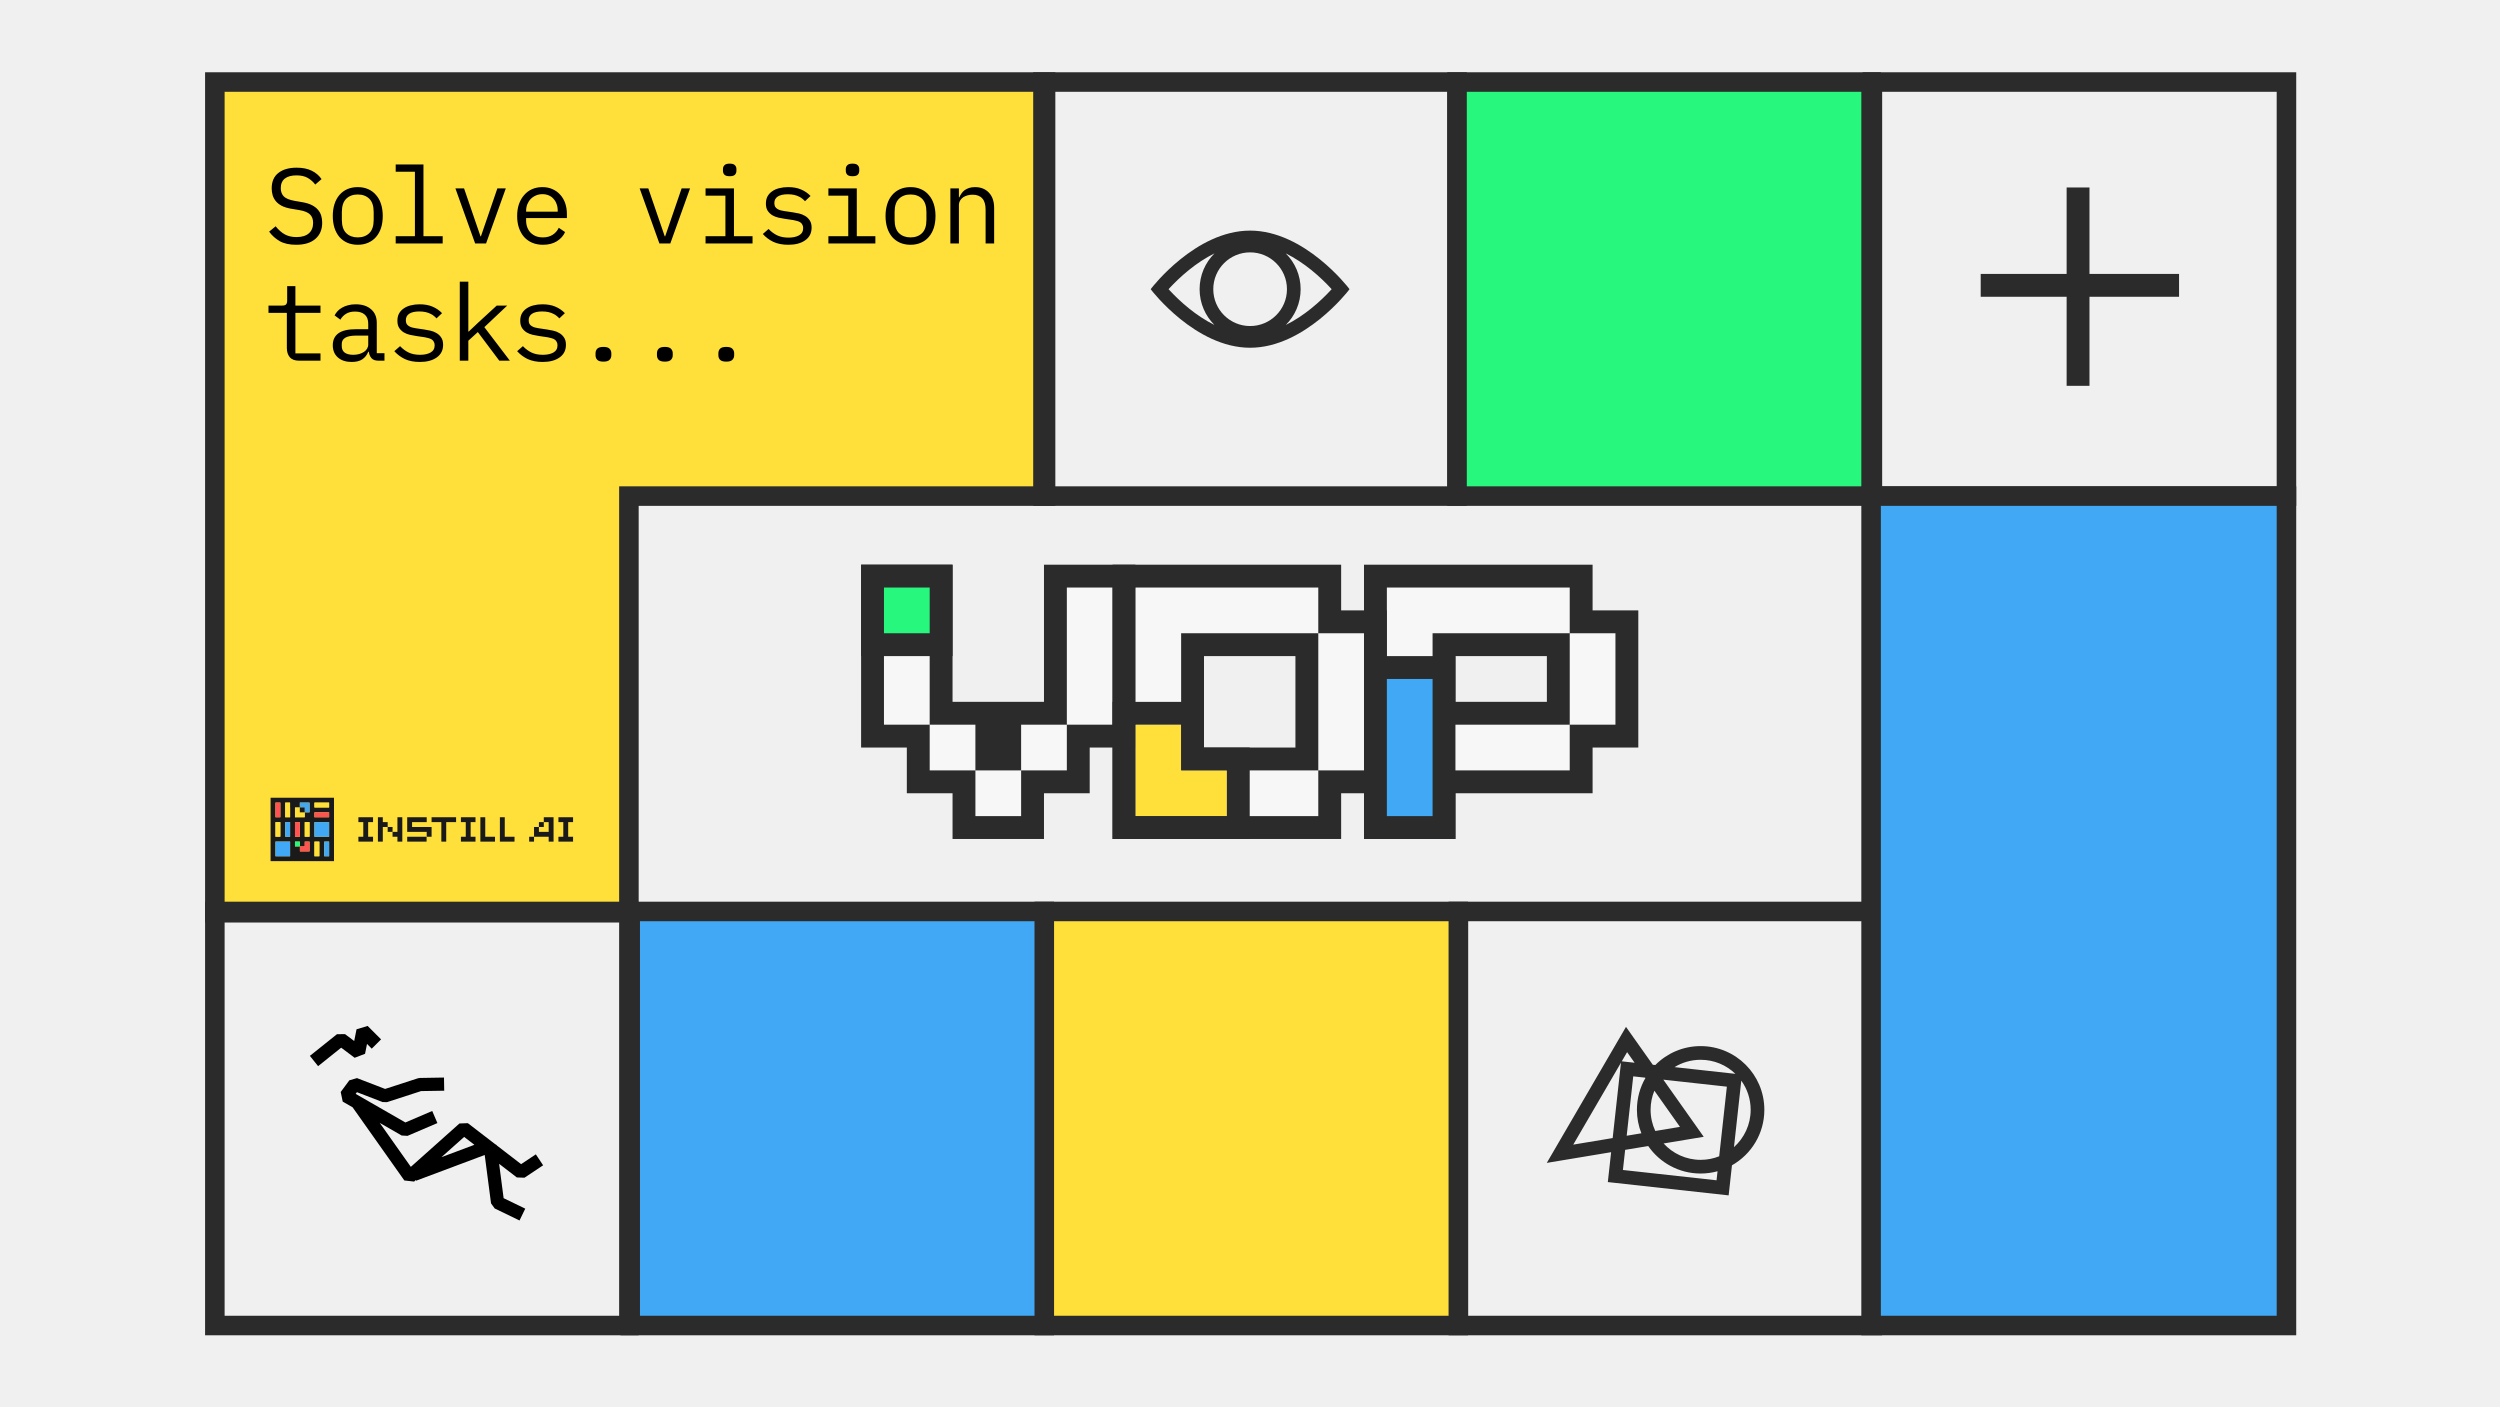
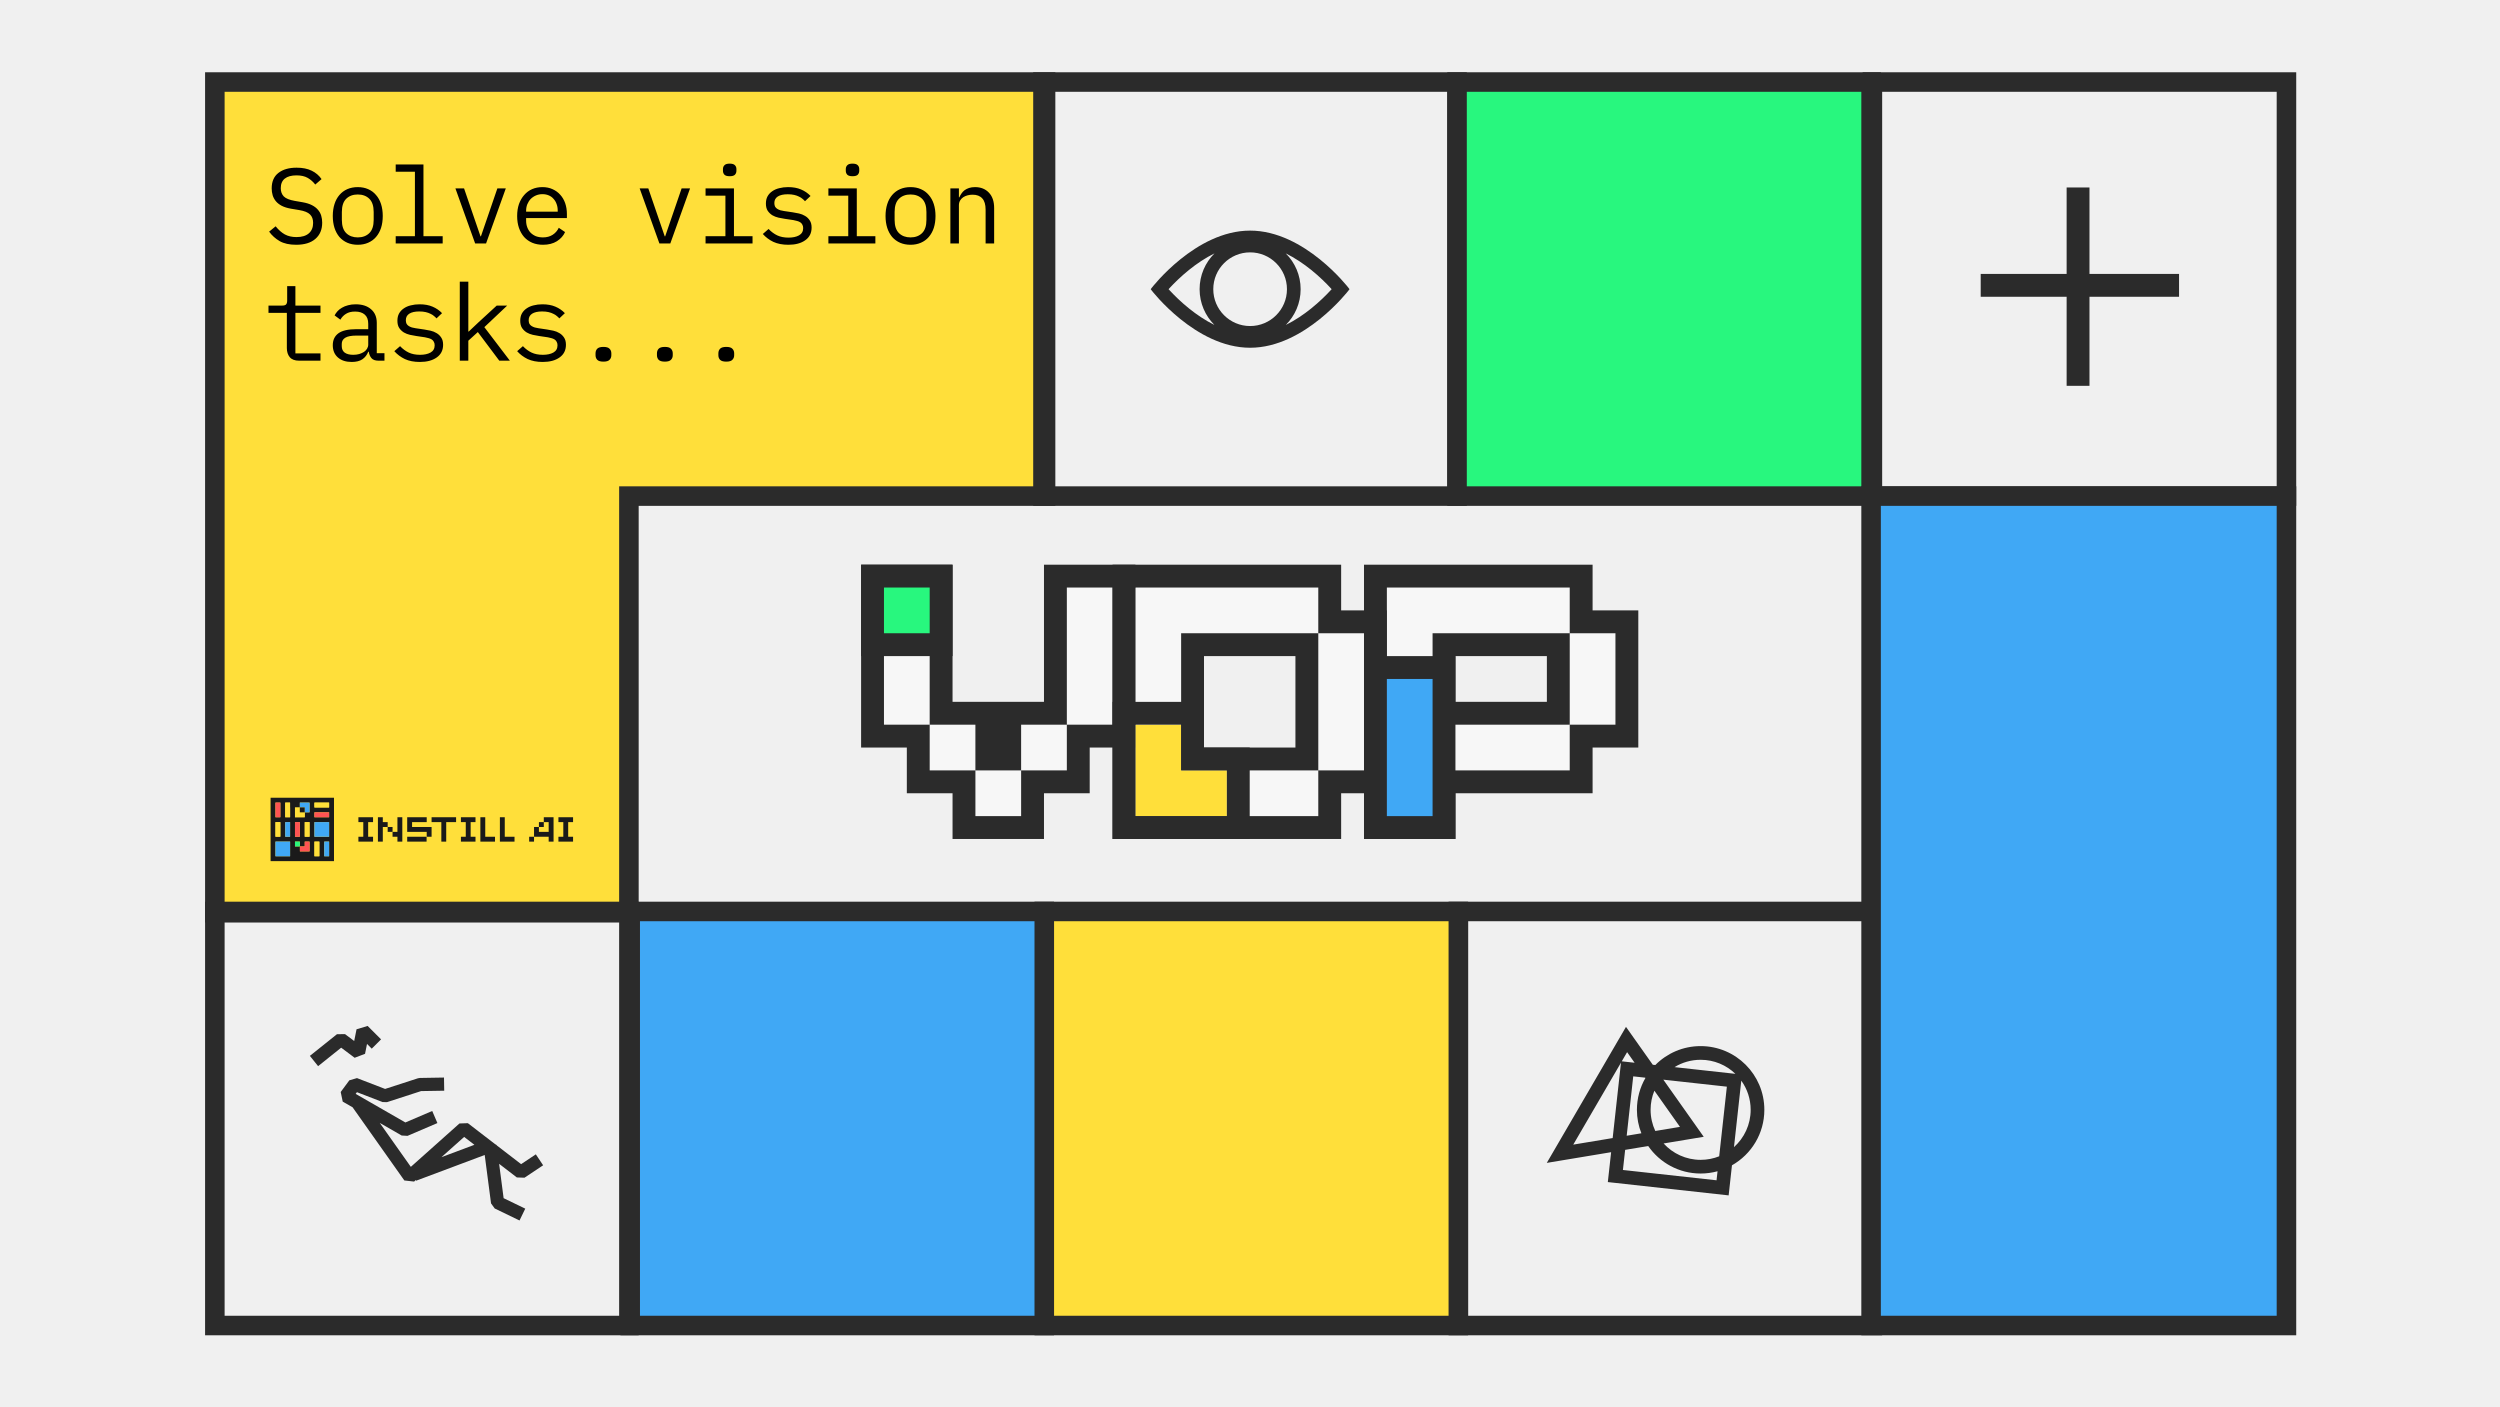
<svg xmlns="http://www.w3.org/2000/svg" width="1920" height="1080" viewBox="0 0 1920 1080" fill="none">
  <path fill-rule="evenodd" clip-rule="evenodd" d="M803 381L803 63L483 63L165 63L165 381L165 701L483 701L483 381L803 381Z" fill="#FFDF3A" />
  <path d="M803 63L810.5 63L810.5 55.5L803 55.5L803 63ZM803 381L803 388.5L810.5 388.5L810.5 381L803 381ZM483 63L483 55.5L483 63ZM165 63L165 55.5L157.5 55.5L157.5 63L165 63ZM165 701L157.5 701L157.5 708.5L165 708.5L165 701ZM483 701L483 708.5L490.5 708.5L490.5 701L483 701ZM483 381L483 373.5L475.5 373.5L475.5 381L483 381ZM795.5 63L795.5 381L810.5 381L810.5 63L795.5 63ZM483 70.5L803 70.5L803 55.5L483 55.5L483 70.5ZM165 70.5L483 70.5L483 55.5L165 55.5L165 70.5ZM172.5 381L172.5 63L157.5 63L157.5 381L172.5 381ZM172.5 701L172.5 381L157.5 381L157.5 701L172.5 701ZM483 693.5L165 693.5L165 708.5L483 708.5L483 693.5ZM475.5 381L475.5 701L490.5 701L490.5 381L475.5 381ZM803 373.5L483 373.5L483 388.5L803 388.5L803 373.5Z" fill="#2B2B2B" />
  <mask id="path-3-outside-1_488_8689" maskUnits="userSpaceOnUse" x="660.889" y="433.223" width="212" height="212" fill="black">
    <rect fill="white" x="660.889" y="433.223" width="212" height="212" />
    <path fill-rule="evenodd" clip-rule="evenodd" d="M714 556.556V451.223H678.889V556.556H714ZM749.112 556.556V591.667H784.222V556.556H819.333V591.667H784.223V626.778H749.112V591.667H714.001V556.556H749.112ZM854.444 451.223V556.556H819.333V451.223H854.444Z" />
  </mask>
  <path fill-rule="evenodd" clip-rule="evenodd" d="M714 556.556V451.223H678.889V556.556H714ZM749.112 556.556V591.667H784.222V556.556H819.333V591.667H784.223V626.778H749.112V591.667H714.001V556.556H749.112ZM854.444 451.223V556.556H819.333V451.223H854.444Z" fill="#F7F7F7" />
  <path d="M714 451.223H731.555V433.667H714V451.223ZM714 556.556V574.112H731.555V556.556H714ZM678.889 451.223V433.667H661.333V451.223H678.889ZM678.889 556.556H661.333V574.112H678.889V556.556ZM749.112 591.667H731.556V609.222H749.112V591.667ZM749.112 556.556H766.667V539.001H749.112V556.556ZM784.222 591.667V609.222H801.778V591.667H784.222ZM784.222 556.556V539.001H766.667V556.556H784.222ZM819.333 556.556H836.889V539.001H819.333V556.556ZM819.333 591.667V609.223H836.889V591.667H819.333ZM784.223 591.667V574.112H766.667V591.667H784.223ZM784.223 626.778V644.333H801.778V626.778H784.223ZM749.112 626.778H731.556V644.333H749.112V626.778ZM749.112 591.667H766.667V574.112H749.112V591.667ZM714.001 591.667H696.445V609.223H714.001V591.667ZM714.001 556.556V539.001H696.445V556.556H714.001ZM854.444 556.556V574.112H872V556.556H854.444ZM854.444 451.223H872V433.667H854.444V451.223ZM819.333 556.556H801.778V574.112H819.333V556.556ZM819.333 451.223V433.667H801.778V451.223H819.333ZM696.444 451.223V556.556H731.555V451.223H696.444ZM678.889 468.778H714V433.667H678.889V468.778ZM696.444 556.556V451.223H661.333V556.556H696.444ZM714 539H678.889V574.112H714V539ZM766.667 591.667V556.556H731.556V591.667H766.667ZM784.222 574.111H749.112V609.222H784.222V574.111ZM766.667 556.556V591.667H801.778V556.556H766.667ZM819.333 539.001H784.222V574.112H819.333V539.001ZM836.889 591.667V556.556H801.778V591.667H836.889ZM784.223 609.223H819.333V574.112H784.223V609.223ZM801.778 626.778V591.667H766.667V626.778H801.778ZM749.112 644.333H784.223V609.222H749.112V644.333ZM731.556 591.667V626.778H766.667V591.667H731.556ZM714.001 609.223H749.112V574.112H714.001V609.223ZM696.445 556.556V591.667H731.556V556.556H696.445ZM749.112 539.001H714.001V574.112H749.112V539.001ZM872 556.556V451.223H836.889V556.556H872ZM819.333 574.112H854.444V539H819.333V574.112ZM801.778 451.223V556.556H836.889V451.223H801.778ZM854.444 433.667H819.333V468.778H854.444V433.667Z" fill="#2B2B2B" mask="url(#path-3-outside-1_488_8689)" />
  <mask id="path-5-outside-2_488_8689" maskUnits="userSpaceOnUse" x="854.002" y="433.223" width="212" height="212" fill="black">
    <rect fill="white" x="854.002" y="433.223" width="212" height="212" />
    <path fill-rule="evenodd" clip-rule="evenodd" d="M907.113 451.223V626.778H872.002V451.223H907.113ZM1012.45 486.334V451.223H907.113V486.334H1012.45V591.667H1047.56V486.334H1012.45ZM1012.45 626.778V591.667H907.113V626.778H1012.45Z" />
  </mask>
  <path fill-rule="evenodd" clip-rule="evenodd" d="M907.113 451.223V626.778H872.002V451.223H907.113ZM1012.45 486.334V451.223H907.113V486.334H1012.45V591.667H1047.56V486.334H1012.45ZM1012.45 626.778V591.667H907.113V626.778H1012.45Z" fill="#F7F7F7" />
  <path d="M907.113 626.778V644.334H924.669V626.778H907.113ZM907.113 451.223H924.669V433.667H907.113V451.223ZM872.002 626.778H854.446V644.334H872.002V626.778ZM872.002 451.223V433.667H854.446V451.223H872.002ZM1012.45 451.223H1030V433.667H1012.45V451.223ZM1012.45 486.334H994.891V503.889H1012.45V486.334ZM907.113 451.223V433.667H889.558V451.223H907.113ZM907.113 486.334H889.558V503.889H907.113V486.334ZM1012.45 486.334H1030V468.778H1012.45V486.334ZM1012.45 591.667H994.891V609.222H1012.45V591.667ZM1047.56 591.667V609.222H1065.11V591.667H1047.56ZM1047.56 486.334H1065.11V468.778H1047.56V486.334ZM1012.45 591.667H1030V574.112H1012.45V591.667ZM1012.45 626.778V644.334H1030V626.778H1012.45ZM907.113 591.667V574.112H889.558V591.667H907.113ZM907.113 626.778H889.558V644.334H907.113V626.778ZM924.669 626.778V451.223H889.558V626.778H924.669ZM872.002 644.334H907.113V609.223H872.002V644.334ZM854.446 451.223V626.778H889.558V451.223H854.446ZM907.113 433.667H872.002V468.778H907.113V433.667ZM994.891 451.223V486.334H1030V451.223H994.891ZM907.113 468.778H1012.45V433.667H907.113V468.778ZM924.669 486.334V451.223H889.558V486.334H924.669ZM1012.45 468.778H907.113V503.889H1012.45V468.778ZM1030 591.667V486.334H994.891V591.667H1030ZM1047.56 574.111H1012.45V609.222H1047.56V574.111ZM1030 486.334V591.667H1065.11V486.334H1030ZM1012.45 503.889H1047.56V468.778H1012.45V503.889ZM994.891 591.667V626.778H1030V591.667H994.891ZM907.113 609.223H1012.45V574.112H907.113V609.223ZM924.669 626.778V591.667H889.558V626.778H924.669ZM1012.45 609.223H907.113V644.334H1012.45V609.223Z" fill="#2B2B2B" mask="url(#path-5-outside-2_488_8689)" />
  <mask id="path-7-outside-3_488_8689" maskUnits="userSpaceOnUse" x="1047.11" y="433.223" width="212" height="212" fill="black">
    <rect fill="white" x="1047.11" y="433.223" width="212" height="212" />
    <path fill-rule="evenodd" clip-rule="evenodd" d="M1100.22 451.223V626.778H1065.11V451.223H1100.22ZM1205.55 486.334V451.223H1100.22V486.334H1205.55V556.556H1240.67V486.334H1205.55ZM1205.55 591.667V556.556H1100.22V591.667H1205.55Z" />
  </mask>
  <path fill-rule="evenodd" clip-rule="evenodd" d="M1100.22 451.223V626.778H1065.11V451.223H1100.22ZM1205.55 486.334V451.223H1100.22V486.334H1205.55V556.556H1240.67V486.334H1205.55ZM1205.55 591.667V556.556H1100.22V591.667H1205.55Z" fill="#F7F7F7" />
  <path d="M1100.22 626.778V644.334H1117.78V626.778H1100.22ZM1100.22 451.223H1117.78V433.667H1100.22V451.223ZM1065.11 626.778H1047.55V644.334H1065.11V626.778ZM1065.11 451.223V433.667H1047.55V451.223H1065.11ZM1205.55 486.334H1188V503.889H1205.55V486.334ZM1205.55 451.223H1223.11V433.667H1205.55V451.223ZM1100.22 451.223V433.667H1082.67V451.223H1100.22ZM1100.22 486.334H1082.67V503.889H1100.22V486.334ZM1205.55 486.334H1223.11V468.778H1205.55V486.334ZM1205.55 556.556H1188V574.111H1205.55V556.556ZM1240.67 556.556V574.111H1258.22V556.556H1240.67ZM1240.67 486.334H1258.22V468.778H1240.67V486.334ZM1205.55 556.556H1223.11V539.001H1205.55V556.556ZM1205.55 591.667V609.223H1223.11V591.667H1205.55ZM1100.22 556.556V539.001H1082.67V556.556H1100.22ZM1100.22 591.667H1082.67V609.223H1100.22V591.667ZM1117.78 626.778V451.223H1082.66V626.778H1117.78ZM1065.11 644.334H1100.22V609.223H1065.11V644.334ZM1047.55 451.223V626.778H1082.66V451.223H1047.55ZM1100.22 433.667H1065.11V468.778H1100.22V433.667ZM1223.11 486.334V451.223H1188V486.334H1223.11ZM1205.55 433.667H1100.22V468.778H1205.55V433.667ZM1082.67 451.223V486.334H1117.78V451.223H1082.67ZM1100.22 503.889H1205.55V468.778H1100.22V503.889ZM1188 486.334V556.556H1223.11V486.334H1188ZM1205.55 574.111H1240.67V539H1205.55V574.111ZM1258.22 556.556V486.334H1223.11V556.556H1258.22ZM1240.67 468.778H1205.55V503.889H1240.67V468.778ZM1188 556.556V591.667H1223.11V556.556H1188ZM1100.22 574.112H1205.55V539.001H1100.22V574.112ZM1117.78 591.667V556.556H1082.67V591.667H1117.78ZM1205.55 574.112H1100.22V609.223H1205.55V574.112Z" fill="#2B2B2B" mask="url(#path-7-outside-3_488_8689)" />
  <path d="M714 495.112H722.778V486.334V451.223V442.445H714H678.889H670.111V451.223V486.334V495.112H678.889H714Z" fill="#28F77E" stroke="#2B2B2B" stroke-width="17.556" />
  <mask id="path-10-outside-4_488_8689" maskUnits="userSpaceOnUse" x="854.002" y="538.555" width="106" height="106" fill="black">
    <rect fill="white" x="854.002" y="538.555" width="106" height="106" />
    <path fill-rule="evenodd" clip-rule="evenodd" d="M907.113 556.555V591.666H942.224V626.777H907.113H907.113H872.002V556.555H907.113Z" />
  </mask>
  <path fill-rule="evenodd" clip-rule="evenodd" d="M907.113 556.555V591.666H942.224V626.777H907.113H907.113H872.002V556.555H907.113Z" fill="#FFDF3A" />
  <path d="M907.113 591.666H889.558V609.221H907.113V591.666ZM907.113 556.555H924.669V538.999H907.113V556.555ZM942.224 591.666H959.779V574.11H942.224V591.666ZM942.224 626.777V644.332H959.779V626.777H942.224ZM872.002 626.777H854.446V644.332H872.002V626.777ZM872.002 556.555V538.999H854.446V556.555H872.002ZM924.669 591.666V556.555H889.558V591.666H924.669ZM942.224 574.11H907.113V609.221H942.224V574.11ZM959.779 626.777V591.666H924.668V626.777H959.779ZM907.113 644.332H942.224V609.221H907.113V644.332ZM907.113 644.332H907.113V609.221H907.113V644.332ZM872.002 644.332H907.113V609.221H872.002V644.332ZM854.446 556.555V626.777H889.558V556.555H854.446ZM907.113 538.999H872.002V574.11H907.113V538.999Z" fill="#2B2B2B" mask="url(#path-10-outside-4_488_8689)" />
  <path d="M1100.22 635.556H1109V626.779V521.445V512.668H1100.22H1065.11H1056.33V521.445V626.779V635.556H1065.11H1100.22Z" fill="#40A8F5" stroke="#2B2B2B" stroke-width="17.556" />
  <path fill-rule="evenodd" clip-rule="evenodd" d="M960.088 177.109C939.022 177.109 920.092 188.216 906.549 199.13C899.754 204.606 894.26 210.077 890.463 214.181C888.564 216.233 887.087 217.946 886.082 219.149C885.579 219.751 885.195 220.226 884.934 220.552C884.804 220.715 884.705 220.841 884.637 220.927L884.56 221.026L884.539 221.053L884.532 221.063L883.742 222.091L884.533 223.122L884.539 223.13L884.56 223.156L884.637 223.256C884.705 223.342 884.804 223.468 884.934 223.631C885.195 223.957 885.579 224.431 886.082 225.033C887.087 226.236 888.564 227.949 890.463 230.002C894.26 234.105 899.754 239.577 906.549 245.052C920.092 255.967 939.022 267.073 960.088 267.073C981.155 267.073 1000.08 255.967 1013.63 245.052C1020.42 239.577 1025.92 234.105 1029.71 230.002C1031.61 227.949 1033.09 226.236 1034.09 225.033C1034.6 224.431 1034.98 223.957 1035.24 223.631C1035.37 223.468 1035.47 223.342 1035.54 223.256L1035.62 223.156L1035.64 223.13L1035.65 223.12L1036.43 222.091L1035.64 221.06L1035.64 221.053L1035.62 221.026L1035.54 220.927C1035.47 220.841 1035.37 220.715 1035.24 220.552C1034.98 220.226 1034.6 219.751 1034.09 219.149C1033.09 217.946 1031.61 216.233 1029.71 214.181C1025.92 210.077 1020.42 204.606 1013.63 199.13C1000.08 188.216 981.155 177.109 960.088 177.109ZM1034.31 222.091C1035.65 223.119 1035.65 223.119 1035.65 223.12L1034.31 222.091ZM1035.64 221.06C1035.64 221.061 1035.65 221.064 1034.31 222.091L1035.64 221.06ZM885.869 222.091C884.531 221.064 884.531 221.063 884.532 221.063L885.869 222.091ZM884.533 223.122C884.533 223.121 884.531 223.119 885.869 222.091L884.533 223.122ZM913.142 207.311C918.975 202.61 925.598 198.105 932.739 194.592C925.67 201.619 921.293 211.351 921.293 222.107C921.293 232.831 925.644 242.537 932.674 249.559C925.559 246.051 918.958 241.558 913.142 236.871C906.838 231.791 901.716 226.693 898.175 222.866C897.93 222.601 897.693 222.343 897.464 222.091C897.693 221.84 897.93 221.581 898.175 221.317C901.716 217.49 906.838 212.391 913.142 207.311ZM998.887 222.107C998.887 211.352 994.511 201.621 987.444 194.595C994.582 198.107 1001.2 202.611 1007.04 207.311C1013.34 212.391 1018.46 217.49 1022 221.317C1022.25 221.581 1022.48 221.84 1022.71 222.091C1022.48 222.343 1022.25 222.601 1022 222.866C1018.46 226.693 1013.34 231.791 1007.04 236.871C1001.22 241.557 994.622 246.049 987.508 249.556C994.537 242.535 998.887 232.83 998.887 222.107ZM931.8 222.107C931.8 206.483 944.466 193.818 960.09 193.818C975.714 193.818 988.38 206.483 988.38 222.107C988.38 237.731 975.714 250.397 960.09 250.397C944.466 250.397 931.8 237.731 931.8 222.107Z" fill="#2B2B2B" />
  <rect x="801" y="63" width="318" height="318" stroke="#2B2B2B" stroke-width="15" />
  <path fill-rule="evenodd" clip-rule="evenodd" d="M1269.33 817.72L1248.76 788.641L1187.93 893.101L1237.34 884.883L1234.81 907.837L1327.6 918.059L1330.15 894.955C1344.99 886.555 1355.02 870.619 1355.02 852.338C1355.02 825.314 1333.11 803.407 1306.09 803.407C1292.47 803.407 1280.16 808.967 1271.29 817.936L1269.33 817.72ZM1245.52 815.096L1249.62 808.049L1255.37 816.182L1245.52 815.096ZM1208.26 879.068L1244.91 816.136L1238.53 874.033L1208.26 879.068ZM1331.69 880.994L1337.31 829.938C1341.84 836.245 1344.51 843.98 1344.51 852.338C1344.51 863.725 1339.56 873.956 1331.69 880.994ZM1306.09 813.914C1316.46 813.914 1325.88 818.026 1332.79 824.71L1286.03 819.559C1291.86 815.978 1298.73 813.914 1306.09 813.914ZM1249.3 872.242L1254.32 826.637L1263.48 827.646L1263.67 827.92C1259.53 835.107 1257.15 843.448 1257.15 852.338C1257.15 858.702 1258.37 864.785 1260.58 870.366L1249.3 872.242ZM1308.46 873.053L1277.44 829.183L1326.23 834.558L1320.34 888.033C1315.93 889.794 1311.13 890.763 1306.09 890.763C1294.82 890.763 1284.68 885.912 1277.65 878.179L1308.46 873.053ZM1267.66 852.338C1267.66 847.138 1268.69 842.182 1270.56 837.661L1290.21 865.438L1271.26 868.59C1268.95 863.656 1267.66 858.15 1267.66 852.338ZM1246.4 898.544L1248.11 883.092L1265.82 880.146C1274.65 892.906 1289.39 901.27 1306.09 901.27C1310.58 901.27 1314.94 900.664 1319.07 899.527L1318.31 906.465L1246.4 898.544Z" fill="#2B2B2B" />
  <rect x="1120" y="700" width="318" height="318" stroke="#2B2B2B" stroke-width="15" />
-   <path fill-rule="evenodd" clip-rule="evenodd" d="M282.342 787.922L273.816 790.503L272.02 799.483L264.961 794.189L258.774 794.285L237.99 810.913L244.302 818.802L262.03 804.62L272.371 812.376L280.356 809.325L281.872 801.741L285.505 805.375L292.65 798.23L282.342 787.922ZM274.167 827.978L268.286 829.689L261.661 838.657L263.206 846.038L270.799 850.405L310.534 906.598L318.022 907.451L319.391 906.231L319.596 906.779L372.255 887.032L377.117 924.209L379.924 928.101L398.991 937.334L403.395 928.241L386.781 920.195L383.332 893.818L396.932 904.28L402.815 904.479L417.122 894.941L411.517 886.534L400.223 894.064L381.479 879.645L381.448 879.412L380.204 878.664L359.31 862.592L352.867 862.827L315.518 896.146L291.654 862.398L308.48 872.074L312.987 872.338L335.921 862.516L331.943 853.229L311.329 862.057L273.154 840.104L274.125 838.79L293.792 846.373L297.168 846.464L323.393 837.956L341.16 837.657L340.99 827.555L322.467 827.867L320.993 828.113L295.754 836.301L274.167 827.978ZM364.34 879.209L339.05 888.693L356.468 873.154L364.34 879.209Z" fill="black" />
+   <path fill-rule="evenodd" clip-rule="evenodd" d="M282.342 787.922L273.816 790.503L272.02 799.483L264.961 794.189L258.774 794.285L237.99 810.913L244.302 818.802L262.03 804.62L272.371 812.376L280.356 809.325L281.872 801.741L285.505 805.375L292.65 798.23L282.342 787.922ZM274.167 827.978L268.286 829.689L261.661 838.657L263.206 846.038L270.799 850.405L310.534 906.598L318.022 907.451L319.391 906.231L319.596 906.779L372.255 887.032L377.117 924.209L379.924 928.101L398.991 937.334L403.395 928.241L386.781 920.195L383.332 893.818L396.932 904.28L402.815 904.479L417.122 894.941L411.517 886.534L400.223 894.064L381.479 879.645L381.448 879.412L380.204 878.664L359.31 862.592L352.867 862.827L315.518 896.146L291.654 862.398L308.48 872.074L312.987 872.338L335.921 862.516L331.943 853.229L311.329 862.057L273.154 840.104L274.125 838.79L293.792 846.373L297.168 846.464L323.393 837.956L341.16 837.657L340.99 827.555L322.467 827.867L320.993 828.113L295.754 836.301L274.167 827.978ZM364.34 879.209L339.05 888.693L356.468 873.154L364.34 879.209Z" fill="#2B2B2B" />
  <rect x="165" y="700" width="318" height="318" stroke="#2B2B2B" stroke-width="15" />
  <rect x="1119" y="63" width="318" height="318" fill="#28F77E" />
  <rect x="1119" y="63" width="318" height="318" stroke="#2B2B2B" stroke-width="15" />
  <rect x="1438" y="63" width="318" height="318" stroke="#2B2B2B" stroke-width="15" />
  <rect x="1437" y="381" width="319" height="637" fill="#40A8F5" />
  <rect x="1437" y="381" width="319" height="637" stroke="#2B2B2B" stroke-width="15" />
  <rect x="802" y="700" width="318" height="318" fill="#FFDF3A" />
  <rect x="802" y="700" width="318" height="318" stroke="#2B2B2B" stroke-width="15" />
  <path d="M227.436 187.984C222.297 187.984 218.088 187.055 214.808 185.196C211.528 183.283 208.822 180.85 206.69 177.898L211.692 173.798C213.933 176.586 216.284 178.663 218.744 180.03C221.259 181.397 224.238 182.08 227.682 182.08C231.837 182.08 235.007 181.123 237.194 179.21C239.381 177.297 240.474 174.618 240.474 171.174C240.474 168.386 239.681 166.227 238.096 164.696C236.511 163.111 233.75 161.99 229.814 161.334L223.418 160.268C220.63 159.776 218.279 159.038 216.366 158.054C214.507 157.07 213.004 155.895 211.856 154.528C210.708 153.107 209.888 151.576 209.396 149.936C208.904 148.241 208.658 146.492 208.658 144.688C208.658 139.44 210.38 135.477 213.824 132.798C217.268 130.119 221.915 128.78 227.764 128.78C232.356 128.78 236.21 129.545 239.326 131.076C242.497 132.607 245.039 134.766 246.952 137.554L242.114 141.736C240.529 139.659 238.615 137.964 236.374 136.652C234.133 135.34 231.235 134.684 227.682 134.684C223.801 134.684 220.821 135.504 218.744 137.144C216.667 138.784 215.628 141.244 215.628 144.524C215.628 147.093 216.393 149.198 217.924 150.838C219.509 152.423 222.325 153.571 226.37 154.282L232.52 155.348C235.308 155.84 237.659 156.578 239.572 157.562C241.485 158.546 243.016 159.721 244.164 161.088C245.367 162.455 246.214 163.985 246.706 165.68C247.198 167.375 247.444 169.151 247.444 171.01C247.444 176.313 245.695 180.467 242.196 183.474C238.752 186.481 233.832 187.984 227.436 187.984ZM274.768 187.984C271.816 187.984 269.137 187.465 266.732 186.426C264.381 185.387 262.359 183.911 260.664 181.998C259.024 180.03 257.767 177.707 256.892 175.028C256.017 172.295 255.58 169.233 255.58 165.844C255.58 162.509 256.017 159.475 256.892 156.742C257.767 154.009 259.024 151.685 260.664 149.772C262.359 147.804 264.381 146.301 266.732 145.262C269.137 144.223 271.816 143.704 274.768 143.704C277.72 143.704 280.371 144.223 282.722 145.262C285.127 146.301 287.15 147.804 288.79 149.772C290.485 151.685 291.769 154.009 292.644 156.742C293.519 159.475 293.956 162.509 293.956 165.844C293.956 169.233 293.519 172.295 292.644 175.028C291.769 177.707 290.485 180.03 288.79 181.998C287.15 183.911 285.127 185.387 282.722 186.426C280.371 187.465 277.72 187.984 274.768 187.984ZM274.768 182.326C278.431 182.326 281.383 181.233 283.624 179.046C285.865 176.859 286.986 173.47 286.986 168.878V162.81C286.986 158.218 285.865 154.829 283.624 152.642C281.383 150.455 278.431 149.362 274.768 149.362C271.105 149.362 268.153 150.455 265.912 152.642C263.671 154.829 262.55 158.218 262.55 162.81V168.878C262.55 173.47 263.671 176.859 265.912 179.046C268.153 181.233 271.105 182.326 274.768 182.326ZM303.896 181.424H318.656V131.896H303.896V126.32H325.216V181.424H339.976V187H303.896V181.424ZM364.922 187L349.752 144.688H356.394L362.462 162.4L369.022 181.506H369.35L375.91 162.4L381.978 144.688H388.456L373.286 187H364.922ZM417.01 187.984C413.949 187.984 411.188 187.465 408.728 186.426C406.323 185.387 404.245 183.911 402.496 181.998C400.801 180.03 399.489 177.707 398.56 175.028C397.631 172.295 397.166 169.261 397.166 165.926C397.166 162.537 397.631 159.475 398.56 156.742C399.544 154.009 400.883 151.685 402.578 149.772C404.273 147.804 406.295 146.301 408.646 145.262C411.051 144.223 413.703 143.704 416.6 143.704C419.443 143.704 422.012 144.223 424.308 145.262C426.659 146.301 428.654 147.749 430.294 149.608C431.934 151.412 433.191 153.571 434.066 156.086C434.941 158.601 435.378 161.361 435.378 164.368V167.484H404.054V169.452C404.054 171.311 404.355 173.033 404.956 174.618C405.557 176.203 406.405 177.57 407.498 178.718C408.646 179.866 410.013 180.768 411.598 181.424C413.238 182.025 415.042 182.326 417.01 182.326C419.853 182.326 422.313 181.67 424.39 180.358C426.467 179.046 428.053 177.242 429.146 174.946L433.984 178.226C432.727 181.069 430.622 183.419 427.67 185.278C424.773 187.082 421.219 187.984 417.01 187.984ZM416.6 149.116C414.796 149.116 413.129 149.444 411.598 150.1C410.067 150.756 408.728 151.658 407.58 152.806C406.487 153.954 405.612 155.321 404.956 156.906C404.355 158.437 404.054 160.131 404.054 161.99V162.564H428.326V161.662C428.326 159.803 428.025 158.109 427.424 156.578C426.877 155.047 426.085 153.735 425.046 152.642C424.062 151.494 422.832 150.619 421.356 150.018C419.935 149.417 418.349 149.116 416.6 149.116ZM506.426 187L491.256 144.688H497.898L503.966 162.4L510.526 181.506H510.854L517.414 162.4L523.482 144.688H529.96L514.79 187H506.426ZM560.4 135.34C558.486 135.34 557.147 134.957 556.382 134.192C555.616 133.372 555.234 132.361 555.234 131.158V129.846C555.234 128.643 555.616 127.659 556.382 126.894C557.147 126.074 558.486 125.664 560.4 125.664C562.313 125.664 563.652 126.074 564.418 126.894C565.183 127.659 565.566 128.643 565.566 129.846V131.158C565.566 132.361 565.183 133.372 564.418 134.192C563.652 134.957 562.313 135.34 560.4 135.34ZM541.868 181.424H557.12V150.264H541.868V144.688H563.68V181.424H577.948V187H541.868V181.424ZM605.436 187.984C601.008 187.984 597.181 187.246 593.956 185.77C590.785 184.239 588.079 182.217 585.838 179.702L590.266 175.848C592.288 177.98 594.502 179.62 596.908 180.768C599.313 181.916 602.21 182.49 605.6 182.49C608.88 182.49 611.558 181.916 613.636 180.768C615.768 179.565 616.834 177.707 616.834 175.192C616.834 174.099 616.615 173.197 616.178 172.486C615.795 171.721 615.248 171.119 614.538 170.682C613.827 170.245 613.034 169.917 612.16 169.698C611.285 169.425 610.356 169.206 609.372 169.042L602.73 168.058C601.254 167.839 599.641 167.539 597.892 167.156C596.197 166.773 594.639 166.172 593.218 165.352C591.796 164.477 590.594 163.329 589.61 161.908C588.68 160.487 588.216 158.628 588.216 156.332C588.216 154.2 588.626 152.369 589.446 150.838C590.32 149.253 591.523 147.941 593.054 146.902C594.584 145.809 596.388 145.016 598.466 144.524C600.543 143.977 602.812 143.704 605.272 143.704C609.098 143.704 612.406 144.305 615.194 145.508C618.036 146.711 620.469 148.378 622.492 150.51L618.228 154.528C617.736 153.927 617.107 153.325 616.342 152.724C615.631 152.068 614.729 151.494 613.636 151.002C612.597 150.455 611.367 150.018 609.946 149.69C608.524 149.362 606.884 149.198 605.026 149.198C601.691 149.198 599.122 149.772 597.318 150.92C595.568 152.068 594.694 153.735 594.694 155.922C594.694 157.015 594.885 157.945 595.268 158.71C595.705 159.421 596.279 159.995 596.99 160.432C597.7 160.869 598.493 161.225 599.368 161.498C600.297 161.717 601.226 161.908 602.156 162.072L608.798 163.056C610.328 163.275 611.941 163.575 613.636 163.958C615.33 164.341 616.888 164.969 618.31 165.844C619.731 166.664 620.906 167.785 621.836 169.206C622.82 170.627 623.312 172.486 623.312 174.782C623.312 178.991 621.672 182.244 618.392 184.54C615.166 186.836 610.848 187.984 605.436 187.984ZM654.736 135.34C652.822 135.34 651.483 134.957 650.718 134.192C649.952 133.372 649.57 132.361 649.57 131.158V129.846C649.57 128.643 649.952 127.659 650.718 126.894C651.483 126.074 652.822 125.664 654.736 125.664C656.649 125.664 657.988 126.074 658.754 126.894C659.519 127.659 659.902 128.643 659.902 129.846V131.158C659.902 132.361 659.519 133.372 658.754 134.192C657.988 134.957 656.649 135.34 654.736 135.34ZM636.204 181.424H651.456V150.264H636.204V144.688H658.016V181.424H672.284V187H636.204V181.424ZM699.28 187.984C696.328 187.984 693.649 187.465 691.244 186.426C688.893 185.387 686.87 183.911 685.176 181.998C683.536 180.03 682.278 177.707 681.404 175.028C680.529 172.295 680.092 169.233 680.092 165.844C680.092 162.509 680.529 159.475 681.404 156.742C682.278 154.009 683.536 151.685 685.176 149.772C686.87 147.804 688.893 146.301 691.244 145.262C693.649 144.223 696.328 143.704 699.28 143.704C702.232 143.704 704.883 144.223 707.234 145.262C709.639 146.301 711.662 147.804 713.302 149.772C714.996 151.685 716.281 154.009 717.156 156.742C718.03 159.475 718.468 162.509 718.468 165.844C718.468 169.233 718.03 172.295 717.156 175.028C716.281 177.707 714.996 180.03 713.302 181.998C711.662 183.911 709.639 185.387 707.234 186.426C704.883 187.465 702.232 187.984 699.28 187.984ZM699.28 182.326C702.942 182.326 705.894 181.233 708.136 179.046C710.377 176.859 711.498 173.47 711.498 168.878V162.81C711.498 158.218 710.377 154.829 708.136 152.642C705.894 150.455 702.942 149.362 699.28 149.362C695.617 149.362 692.665 150.455 690.424 152.642C688.182 154.829 687.062 158.218 687.062 162.81V168.878C687.062 173.47 688.182 176.859 690.424 179.046C692.665 181.233 695.617 182.326 699.28 182.326ZM729.884 187V144.688H736.444V151.576H736.772C737.209 150.537 737.756 149.553 738.412 148.624C739.068 147.64 739.86 146.793 740.79 146.082C741.774 145.371 742.922 144.797 744.234 144.36C745.546 143.923 747.076 143.704 748.826 143.704C753.254 143.704 756.807 145.125 759.486 147.968C762.164 150.756 763.504 154.719 763.504 159.858V187H756.944V161.006C756.944 157.125 756.096 154.255 754.402 152.396C752.707 150.483 750.22 149.526 746.94 149.526C745.628 149.526 744.343 149.69 743.086 150.018C741.828 150.346 740.708 150.838 739.724 151.494C738.74 152.15 737.947 152.997 737.346 154.036C736.744 155.075 736.444 156.277 736.444 157.644V187H729.884ZM229.65 277C226.425 277 224.047 276.098 222.516 274.294C221.04 272.49 220.302 270.167 220.302 267.324V240.264H206.198V234.688H216.694C218.115 234.688 219.099 234.415 219.646 233.868C220.247 233.267 220.548 232.255 220.548 230.834V219.764H226.862V234.688H246.132V240.264H226.862V271.424H246.132V277H229.65ZM290.758 277C288.189 277 286.357 276.344 285.264 275.032C284.171 273.72 283.487 272.08 283.214 270.112H282.804C281.875 272.572 280.371 274.513 278.294 275.934C276.271 277.301 273.538 277.984 270.094 277.984C265.666 277.984 262.14 276.836 259.516 274.54C256.892 272.244 255.58 269.101 255.58 265.11C255.58 261.174 257.001 258.14 259.844 256.008C262.741 253.876 267.388 252.81 273.784 252.81H282.804V248.628C282.804 245.512 281.929 243.189 280.18 241.658C278.431 240.073 275.943 239.28 272.718 239.28C269.875 239.28 267.552 239.854 265.748 241.002C263.944 242.095 262.495 243.599 261.402 245.512L256.974 242.232C257.521 241.139 258.259 240.073 259.188 239.034C260.117 237.995 261.265 237.093 262.632 236.328C263.999 235.508 265.557 234.879 267.306 234.442C269.055 233.95 270.996 233.704 273.128 233.704C278.103 233.704 282.039 234.961 284.936 237.476C287.888 239.991 289.364 243.489 289.364 247.972V271.26H295.268V277H290.758ZM271.242 272.49C272.937 272.49 274.467 272.299 275.834 271.916C277.255 271.479 278.485 270.932 279.524 270.276C280.563 269.565 281.355 268.745 281.902 267.816C282.503 266.832 282.804 265.793 282.804 264.7V257.73H273.784C269.848 257.73 266.978 258.277 265.174 259.37C263.37 260.463 262.468 262.049 262.468 264.126V265.848C262.468 268.035 263.233 269.702 264.764 270.85C266.349 271.943 268.509 272.49 271.242 272.49ZM322.428 277.984C318 277.984 314.173 277.246 310.948 275.77C307.777 274.239 305.071 272.217 302.83 269.702L307.258 265.848C309.281 267.98 311.495 269.62 313.9 270.768C316.305 271.916 319.203 272.49 322.592 272.49C325.872 272.49 328.551 271.916 330.628 270.768C332.76 269.565 333.826 267.707 333.826 265.192C333.826 264.099 333.607 263.197 333.17 262.486C332.787 261.721 332.241 261.119 331.53 260.682C330.819 260.245 330.027 259.917 329.152 259.698C328.277 259.425 327.348 259.206 326.364 259.042L319.722 258.058C318.246 257.839 316.633 257.539 314.884 257.156C313.189 256.773 311.631 256.172 310.21 255.352C308.789 254.477 307.586 253.329 306.602 251.908C305.673 250.487 305.208 248.628 305.208 246.332C305.208 244.2 305.618 242.369 306.438 240.838C307.313 239.253 308.515 237.941 310.046 236.902C311.577 235.809 313.381 235.016 315.458 234.524C317.535 233.977 319.804 233.704 322.264 233.704C326.091 233.704 329.398 234.305 332.186 235.508C335.029 236.711 337.461 238.378 339.484 240.51L335.22 244.528C334.728 243.927 334.099 243.325 333.334 242.724C332.623 242.068 331.721 241.494 330.628 241.002C329.589 240.455 328.359 240.018 326.938 239.69C325.517 239.362 323.877 239.198 322.018 239.198C318.683 239.198 316.114 239.772 314.31 240.92C312.561 242.068 311.686 243.735 311.686 245.922C311.686 247.015 311.877 247.945 312.26 248.71C312.697 249.421 313.271 249.995 313.982 250.432C314.693 250.869 315.485 251.225 316.36 251.498C317.289 251.717 318.219 251.908 319.148 252.072L325.79 253.056C327.321 253.275 328.933 253.575 330.628 253.958C332.323 254.341 333.881 254.969 335.302 255.844C336.723 256.664 337.899 257.785 338.828 259.206C339.812 260.627 340.304 262.486 340.304 264.782C340.304 268.991 338.664 272.244 335.384 274.54C332.159 276.836 327.84 277.984 322.428 277.984ZM353.114 216.32H359.674V254.614H360.002L367.382 247.644L381.486 234.688H389.522L371.974 251.252L391.572 277H383.454L366.972 255.024L359.674 261.666V277H353.114V216.32ZM416.764 277.984C412.336 277.984 408.509 277.246 405.284 275.77C402.113 274.239 399.407 272.217 397.166 269.702L401.594 265.848C403.617 267.98 405.831 269.62 408.236 270.768C410.641 271.916 413.539 272.49 416.928 272.49C420.208 272.49 422.887 271.916 424.964 270.768C427.096 269.565 428.162 267.707 428.162 265.192C428.162 264.099 427.943 263.197 427.506 262.486C427.123 261.721 426.577 261.119 425.866 260.682C425.155 260.245 424.363 259.917 423.488 259.698C422.613 259.425 421.684 259.206 420.7 259.042L414.058 258.058C412.582 257.839 410.969 257.539 409.22 257.156C407.525 256.773 405.967 256.172 404.546 255.352C403.125 254.477 401.922 253.329 400.938 251.908C400.009 250.487 399.544 248.628 399.544 246.332C399.544 244.2 399.954 242.369 400.774 240.838C401.649 239.253 402.851 237.941 404.382 236.902C405.913 235.809 407.717 235.016 409.794 234.524C411.871 233.977 414.14 233.704 416.6 233.704C420.427 233.704 423.734 234.305 426.522 235.508C429.365 236.711 431.797 238.378 433.82 240.51L429.556 244.528C429.064 243.927 428.435 243.325 427.67 242.724C426.959 242.068 426.057 241.494 424.964 241.002C423.925 240.455 422.695 240.018 421.274 239.69C419.853 239.362 418.213 239.198 416.354 239.198C413.019 239.198 410.45 239.772 408.646 240.92C406.897 242.068 406.022 243.735 406.022 245.922C406.022 247.015 406.213 247.945 406.596 248.71C407.033 249.421 407.607 249.995 408.318 250.432C409.029 250.869 409.821 251.225 410.696 251.498C411.625 251.717 412.555 251.908 413.484 252.072L420.126 253.056C421.657 253.275 423.269 253.575 424.964 253.958C426.659 254.341 428.217 254.969 429.638 255.844C431.059 256.664 432.235 257.785 433.164 259.206C434.148 260.627 434.64 262.486 434.64 264.782C434.64 268.991 433 272.244 429.72 274.54C426.495 276.836 422.176 277.984 416.764 277.984ZM463.44 277.738C461.199 277.738 459.613 277.273 458.684 276.344C457.809 275.415 457.372 274.239 457.372 272.818V271.342C457.372 269.921 457.809 268.745 458.684 267.816C459.613 266.887 461.199 266.422 463.44 266.422C465.681 266.422 467.239 266.887 468.114 267.816C469.043 268.745 469.508 269.921 469.508 271.342V272.818C469.508 274.239 469.043 275.415 468.114 276.344C467.239 277.273 465.681 277.738 463.44 277.738ZM510.608 277.738C508.366 277.738 506.781 277.273 505.852 276.344C504.977 275.415 504.54 274.239 504.54 272.818V271.342C504.54 269.921 504.977 268.745 505.852 267.816C506.781 266.887 508.366 266.422 510.608 266.422C512.849 266.422 514.407 266.887 515.282 267.816C516.211 268.745 516.676 269.921 516.676 271.342V272.818C516.676 274.239 516.211 275.415 515.282 276.344C514.407 277.273 512.849 277.738 510.608 277.738ZM557.776 277.738C555.534 277.738 553.949 277.273 553.02 276.344C552.145 275.415 551.708 274.239 551.708 272.818V271.342C551.708 269.921 552.145 268.745 553.02 267.816C553.949 266.887 555.534 266.422 557.776 266.422C560.017 266.422 561.575 266.887 562.45 267.816C563.379 268.745 563.844 269.921 563.844 271.342V272.818C563.844 274.239 563.379 275.415 562.45 276.344C561.575 277.273 560.017 277.738 557.776 277.738Z" fill="black" />
  <rect x="484" y="700" width="318" height="318" fill="#40A8F5" />
  <rect x="484" y="700" width="318" height="318" stroke="#2B2B2B" stroke-width="15" />
  <path fill-rule="evenodd" clip-rule="evenodd" d="M1587.17 210.368L1521.18 210.368V227.92L1587.17 227.92L1587.17 296.312H1604.72L1604.72 227.92L1673.51 227.92V210.368H1604.72L1604.72 143.978L1587.17 143.978L1587.17 210.368Z" fill="#2B2B2B" />
  <path d="M410.139 642.625H406.393V646.371H410.139V642.625Z" fill="#1A1A1A" />
  <path d="M425.026 627.648V627.637H417.637V631.383H421.383V638.877H413.889V635.131H417.637V631.383H413.889V635.131H410.143V642.625H411.801H413.889H421.383V646.371H425.131V627.648H425.026Z" fill="#1A1A1A" />
  <path d="M440.113 631.383V627.637H428.873V631.383H432.619V642.625H428.873V646.371H440.113V642.625H436.367V631.383H440.113Z" fill="#1A1A1A" />
  <path d="M316.471 635.131V631.383H327.711V627.637H316.471H312.725V638.877H316.471H327.711V642.625H331.459V635.131H327.711H316.471Z" fill="#1A1A1A" />
  <path d="M327.619 642.625H312.725V646.371H327.619V642.625Z" fill="#1A1A1A" />
  <path d="M275.254 631.383H279.002V642.625H275.254V646.371H286.496V642.625H282.748V631.383H286.496V627.637H275.254V631.383Z" fill="#1A1A1A" />
  <path d="M331.455 631.383H338.949V646.371H342.695V631.383H350.276V627.637H331.455V631.383Z" fill="#1A1A1A" />
  <path d="M353.984 631.383H357.709V642.625H353.984V646.371H365.181V642.625H361.455V631.383H365.181V627.637H353.984V631.383Z" fill="#1A1A1A" />
  <path d="M372.674 627.637H368.926V642.625V646.279V646.371H380.166V642.625H372.674V627.637Z" fill="#1A1A1A" />
  <path d="M387.66 627.637H383.914V642.625V646.279V646.371H395.154V642.625H387.66V627.637Z" fill="#1A1A1A" />
  <path d="M293.99 631.383V627.637H290.242V631.383V635.131V646.371H293.99V635.131H297.736V631.383H293.99Z" fill="#1A1A1A" />
  <path d="M301.48 635.129H297.734V638.875H301.48V635.129Z" fill="#1A1A1A" />
  <path d="M305.229 638.877H301.48V642.625H305.229V646.371H308.975V642.625V638.877V627.637H305.229V638.877Z" fill="#1A1A1A" />
  <g clip-path="url(#clip0_488_8689)">
    <path d="M256.512 657.619V661.367H207.811V612.648H256.512V657.619ZM252.765 657.619V646.335H249.017V657.619H252.765ZM252.765 642.588V631.386H241.481V642.588H252.765ZM252.765 627.639V623.891H241.481V627.639H252.765ZM252.765 620.144V616.396H241.481V620.144H252.765ZM245.272 657.619V646.335H241.481V657.619H245.272ZM237.735 653.871V646.33H234.033V650.101H230.331V653.871H237.735ZM237.735 642.588V631.386H234.033V642.588H237.735ZM237.735 623.867V616.396H230.288V620.105L230.266 620.17H226.541V627.639H234.033V623.868L237.735 623.867ZM230.288 650.041V646.335H226.541V650.041H230.288ZM230.288 642.588V631.386H226.541V642.588H230.288ZM222.795 657.619V646.335H211.557V657.619H222.795ZM222.795 642.588V631.386H219.048V642.588H222.795ZM222.795 627.639V620.17H222.764V616.4H219.048V627.642L222.795 627.639ZM215.304 642.588V631.386H211.557V642.588H215.304ZM215.304 627.639V616.396H211.557V627.639H215.304Z" fill="#1A1A1A" />
    <path d="M252.764 646.336H249.018V657.619H252.764V646.336Z" fill="#40A8F5" />
    <path d="M252.761 631.387H241.479V642.588H252.761V631.387Z" fill="#40A8F5" />
    <path d="M252.761 623.891H241.479V627.639H252.761V623.891Z" fill="#FF5353" />
    <path d="M252.761 616.398H241.479V620.146H252.761V616.398Z" fill="#FFDF3A" />
    <path d="M245.268 646.336H241.479V657.619H245.268V646.336Z" fill="#FFDF3A" />
    <path d="M237.736 646.336V653.871H230.33V650.103H234.032V646.336H237.736Z" fill="#FF5353" />
    <path d="M237.735 631.387H234.033V642.588H237.735V631.387Z" fill="#FFDF3A" />
    <path d="M237.733 616.398V623.869H234.03H234.007V620.107H230.283V616.398H237.733Z" fill="#40A8F5" />
    <path d="M234.032 623.868V627.64H226.541V620.172H230.264V623.868H234.01H234.032Z" fill="#FFDF3A" />
    <path d="M234.01 620.105V623.867H230.264V620.171L230.286 620.105H234.01Z" fill="#1A1A1A" />
    <path d="M230.288 646.336H226.541V650.041H230.288V646.336Z" fill="#28F77E" />
    <path d="M230.288 631.387H226.541V642.588H230.288V631.387Z" fill="#FF5353" />
    <path d="M222.794 646.336V657.619H211.557V646.336H215.301H219.048H222.794Z" fill="#40A8F5" />
    <path d="M222.795 631.387H219.049V642.588H222.795V631.387Z" fill="#40A8F5" />
    <path d="M222.795 620.172V627.641H219.049V616.398H222.77V620.172H222.795Z" fill="#FFDF3A" />
    <path d="M215.303 631.387H211.557V642.588H215.303V631.387Z" fill="#FFDF3A" />
    <path d="M215.303 616.398H211.557V627.641H215.303V616.398Z" fill="#FF5353" />
  </g>
  <defs>
    <clipPath id="clip0_488_8689">
      <rect width="48.699" height="48.699" fill="white" transform="translate(207.809 612.648)" />
    </clipPath>
  </defs>
</svg>
